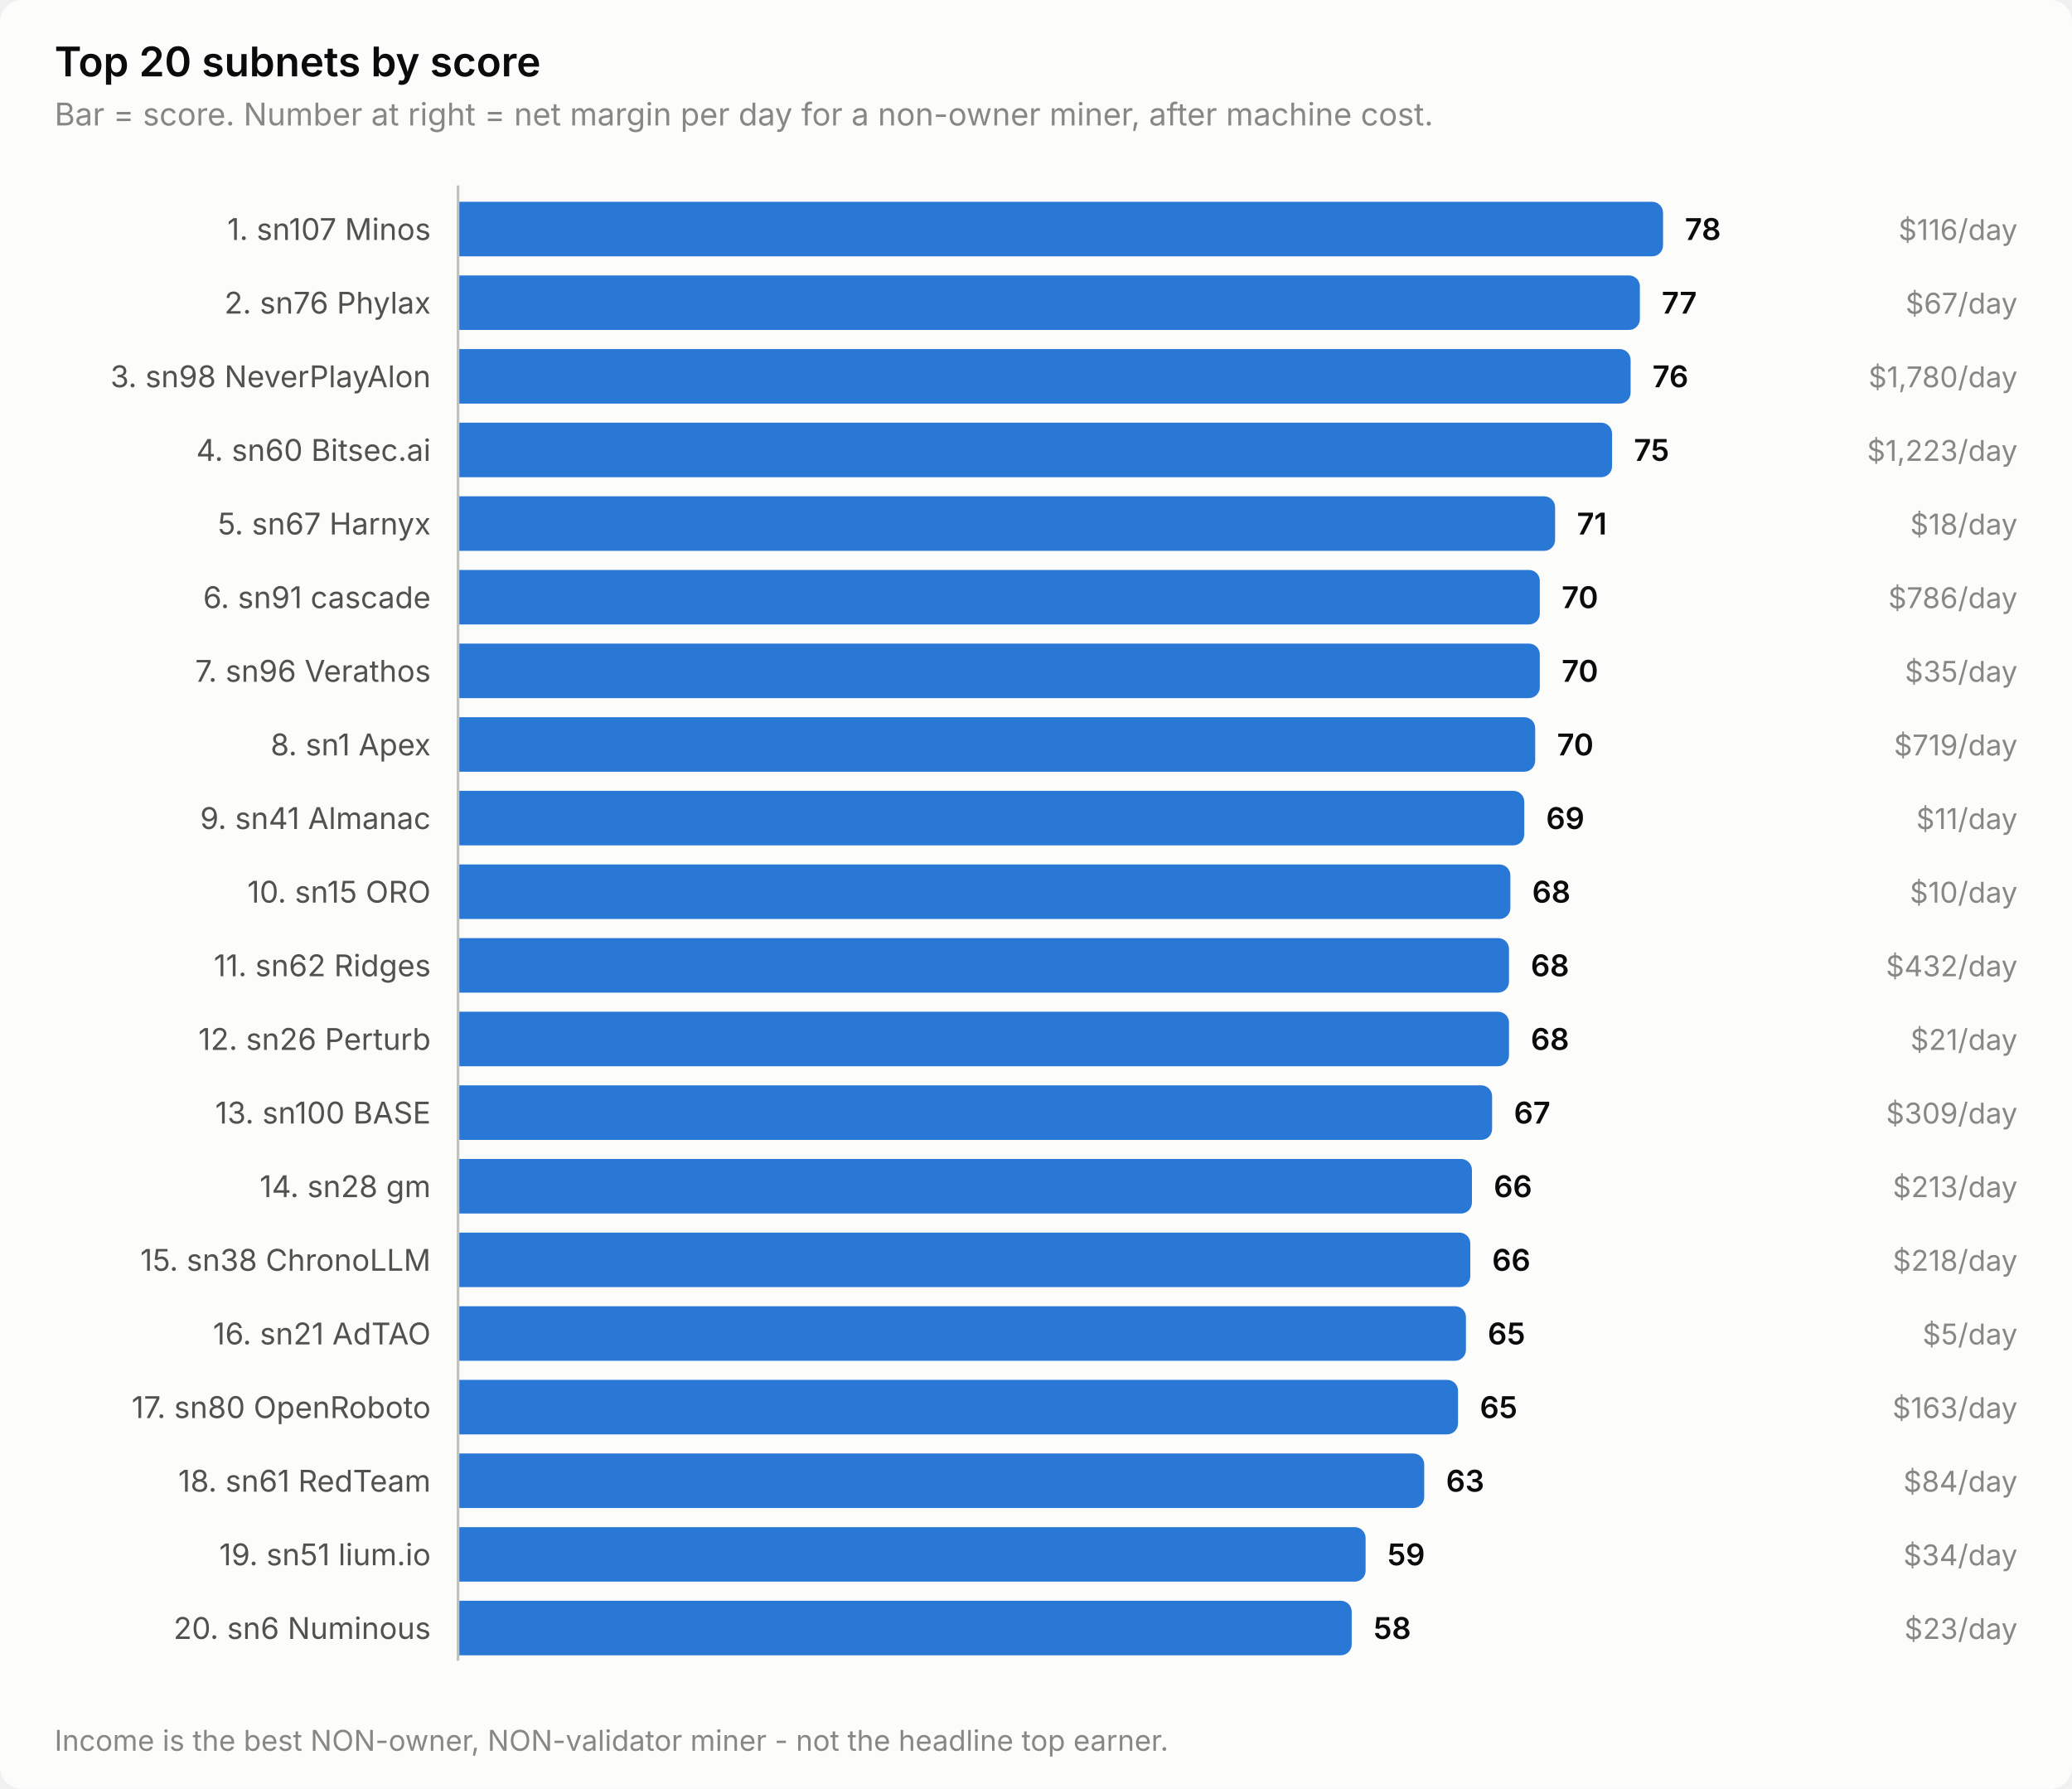
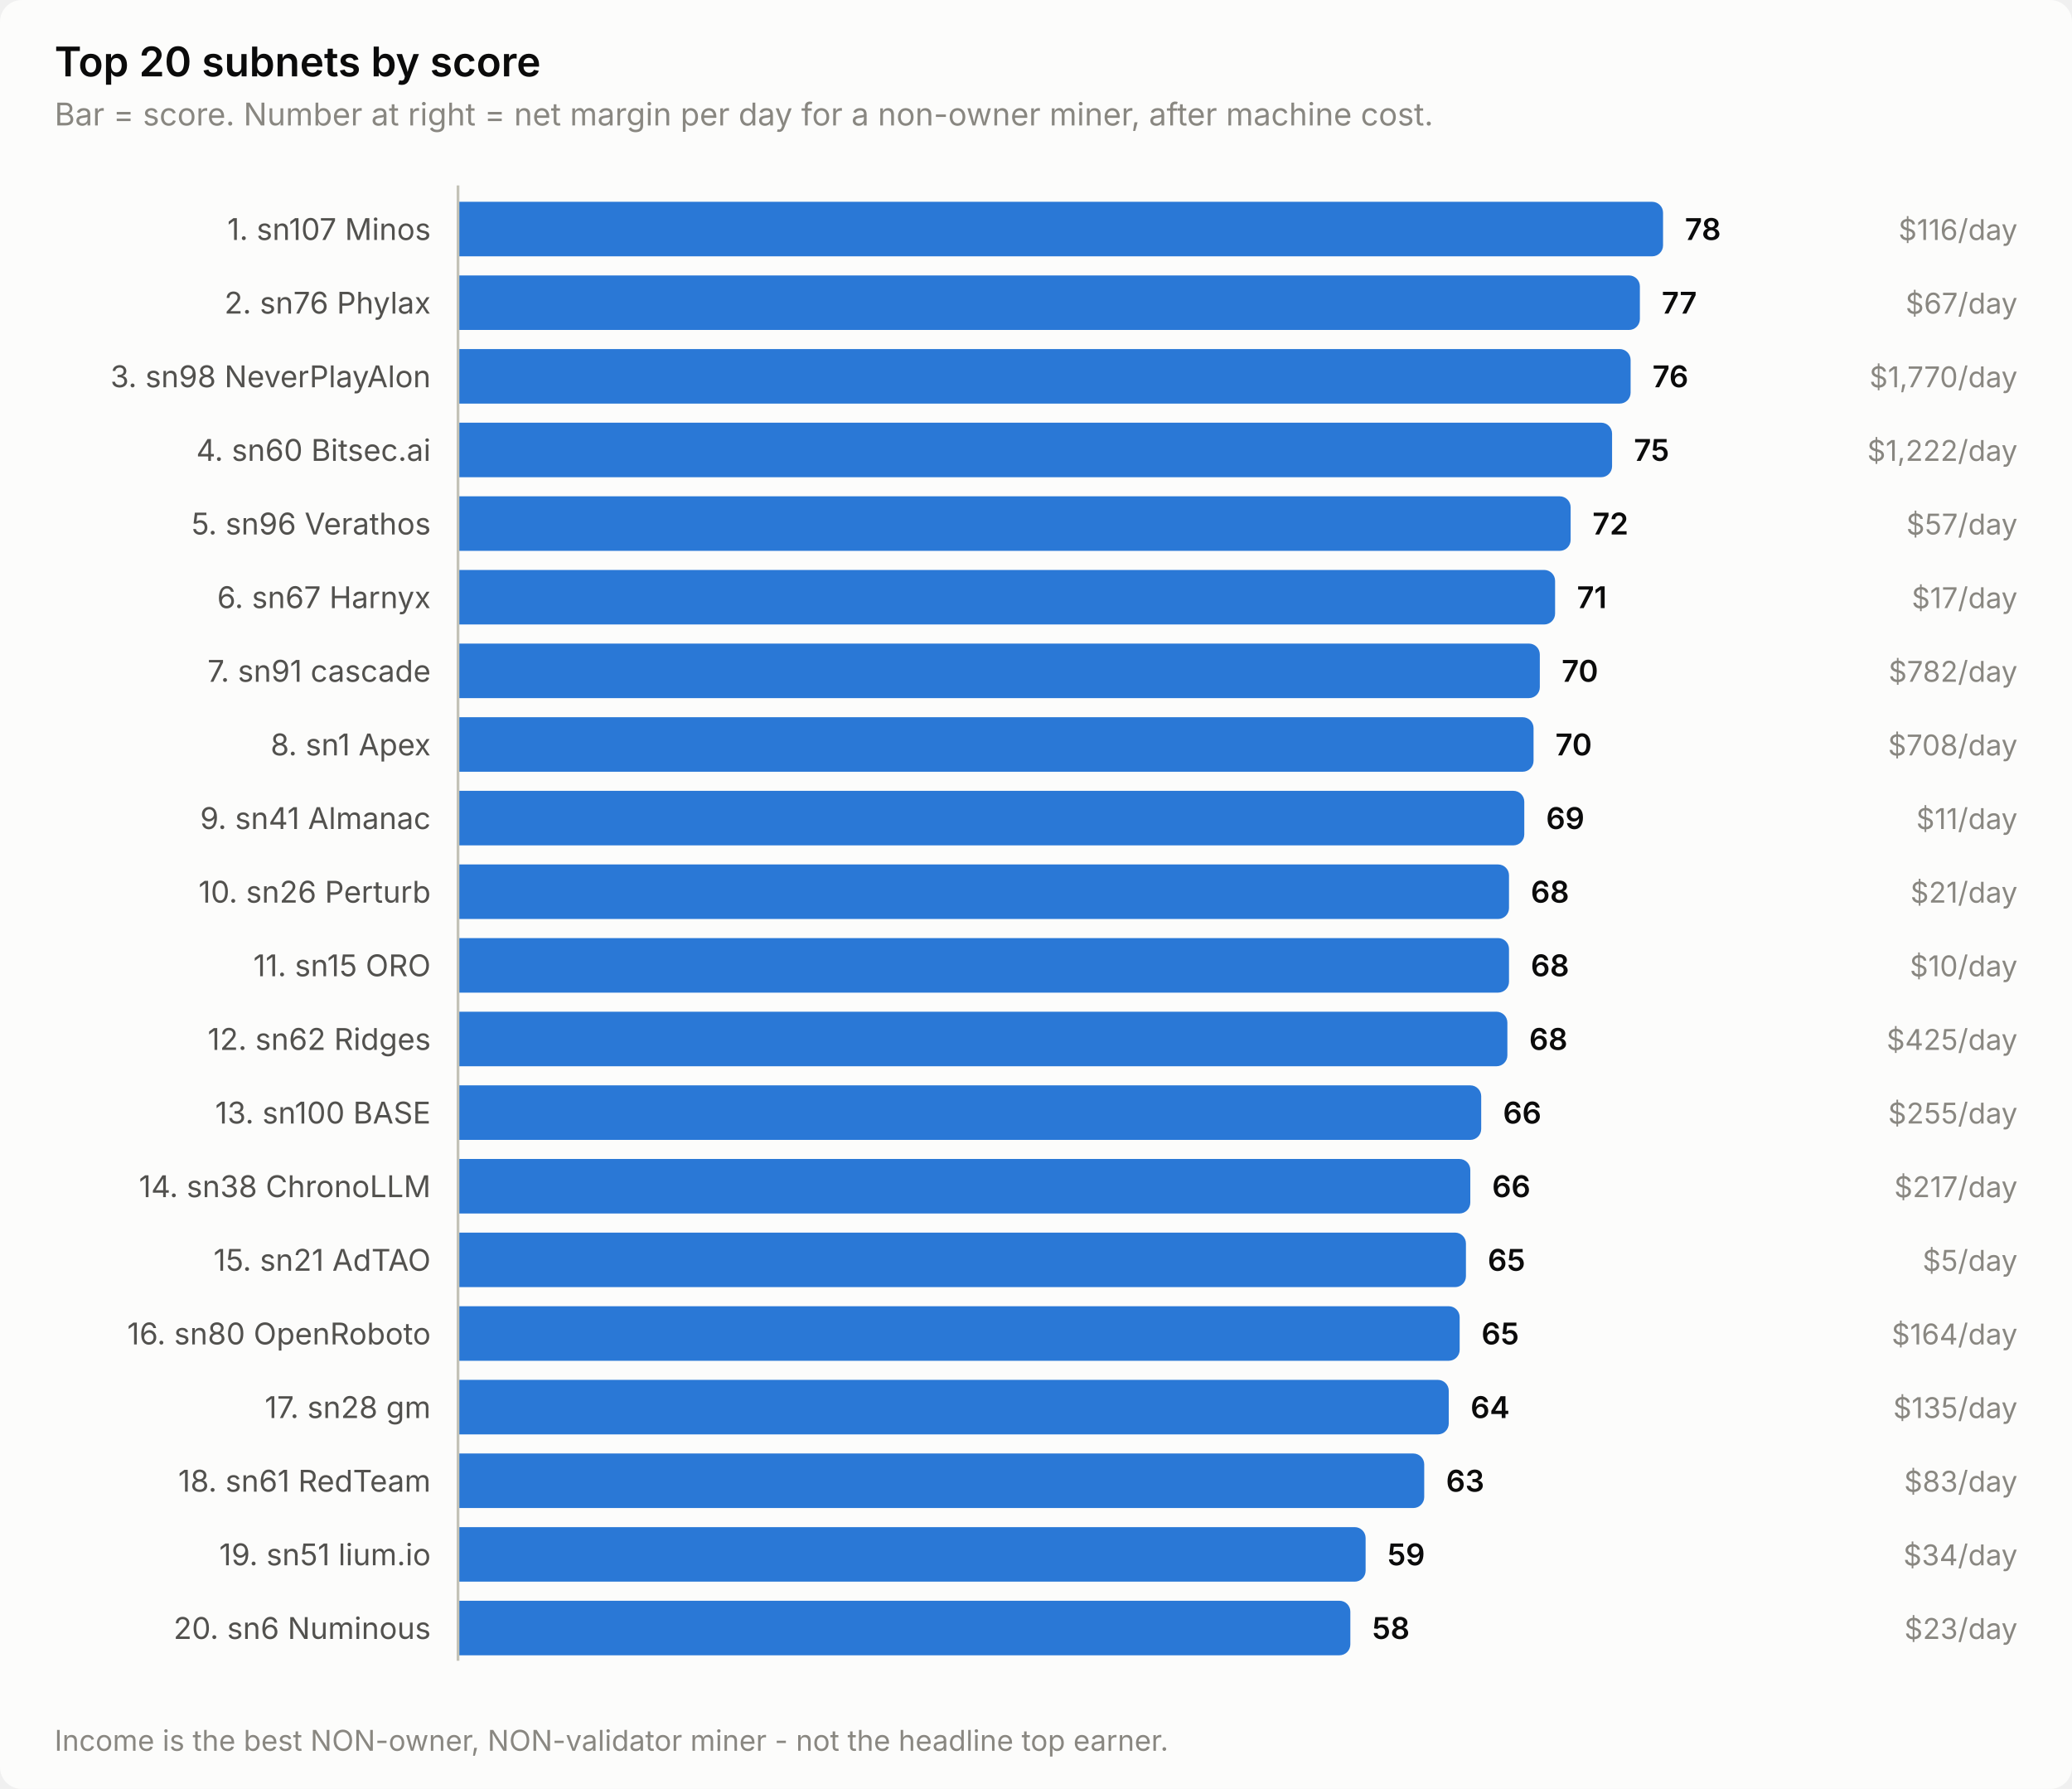
<svg xmlns="http://www.w3.org/2000/svg" width="760" height="656" viewBox="0 0 760 656" role="img" aria-label="Top 20 subnets by score">
  <style>
    text { font-family: system-ui, -apple-system, 'Segoe UI', sans-serif; }
    .t-title { font-size: 15px; font-weight: 600; }
    .t-sub { font-size: 11.5px; }
    .t-lab { font-size: 11px; }
    .t-val { font-size: 11px; font-weight: 600; font-variant-numeric: tabular-nums; }
    .t-tick { font-size: 10.5px; font-variant-numeric: tabular-nums; }

    .surface { fill: #fcfcfb; }
    .ink { fill: #0b0b0b; }
    .ink2 { fill: #52514e; }
    .muted { fill: #898781; }
    .grid { stroke: #e1e0d9; }
    .axis { stroke: #c3c2b7; }
    .accent { fill: #2a78d6; }
    .critical { fill: #d03b3b; }
    .deemph { fill: #d8d7d0; }

    @media (prefers-color-scheme: dark) {
      .surface { fill: #1a1a19; }
      .ink { fill: #ffffff; }
      .ink2 { fill: #c3c2b7; }
      .muted { fill: #898781; }
      .grid { stroke: #2c2c2a; }
      .axis { stroke: #383835; }
      .accent { fill: #3987e5; }
      .deemph { fill: #3a3a37; }
    }
</style>
  <rect class="surface" width="760" height="656" rx="8" />
  <text class="ink t-title" x="20" y="28">Top 20 subnets by score</text>
  <text class="muted t-sub" x="20" y="46">Bar = score. Number at right = net margin per day for a non-owner miner, after machine cost.</text>
  <text class="ink2 t-lab" x="158" y="88" text-anchor="end">1. sn107 Minos</text>
  <path class="accent" d="M168.0,74.0 H606.0 a4.0,4.0 0 0 1 4.0,4.0 V90.0 a4.0,4.0 0 0 1 -4.0,4.0 H168.0 Z" />
  <text class="ink t-val" x="618.0" y="88">78</text>
  <text class="muted t-tick" x="740" y="88" text-anchor="end">$116/day</text>
  <text class="ink2 t-lab" x="158" y="115" text-anchor="end">2. sn76 Phylax</text>
  <path class="accent" d="M168.0,101.0 H597.5 a4.0,4.0 0 0 1 4.0,4.0 V117.0 a4.0,4.0 0 0 1 -4.0,4.0 H168.0 Z" />
  <text class="ink t-val" x="609.5" y="115">77</text>
  <text class="muted t-tick" x="740" y="115" text-anchor="end">$67/day</text>
  <text class="ink2 t-lab" x="158" y="142" text-anchor="end">3. sn98 NeverPlayAlon</text>
  <path class="accent" d="M168.0,128.0 H594.1 a4.0,4.0 0 0 1 4.0,4.0 V144.0 a4.0,4.0 0 0 1 -4.0,4.0 H168.0 Z" />
  <text class="ink t-val" x="606.1" y="142">76</text>
-   <text class="muted t-tick" x="740" y="142" text-anchor="end">$1,780/day</text>
+   <text class="muted t-tick" x="740" y="142" text-anchor="end">$1,770/day</text>
  <text class="ink2 t-lab" x="158" y="169" text-anchor="end">4. sn60 Bitsec.ai</text>
  <path class="accent" d="M168.0,155.0 H587.3 a4.0,4.0 0 0 1 4.0,4.0 V171.0 a4.0,4.0 0 0 1 -4.0,4.0 H168.0 Z" />
  <text class="ink t-val" x="599.3" y="169">75</text>
-   <text class="muted t-tick" x="740" y="169" text-anchor="end">$1,223/day</text>
-   <text class="ink2 t-lab" x="158" y="196" text-anchor="end">5. sn67 Harnyx</text>
-   <path class="accent" d="M168.0,182.0 H566.4 a4.0,4.0 0 0 1 4.0,4.0 V198.0 a4.0,4.0 0 0 1 -4.0,4.0 H168.0 Z" />
-   <text class="ink t-val" x="578.4" y="196">71</text>
-   <text class="muted t-tick" x="740" y="196" text-anchor="end">$18/day</text>
-   <text class="ink2 t-lab" x="158" y="223" text-anchor="end">6. sn91 cascade</text>
-   <path class="accent" d="M168.0,209.0 H560.8 a4.0,4.0 0 0 1 4.0,4.0 V225.0 a4.0,4.0 0 0 1 -4.0,4.0 H168.0 Z" />
-   <text class="ink t-val" x="572.8" y="223">70</text>
-   <text class="muted t-tick" x="740" y="223" text-anchor="end">$786/day</text>
-   <text class="ink2 t-lab" x="158" y="250" text-anchor="end">7. sn96 Verathos</text>
+   <text class="muted t-tick" x="740" y="169" text-anchor="end">$1,222/day</text>
+   <text class="ink2 t-lab" x="158" y="196" text-anchor="end">5. sn96 Verathos</text>
+   <path class="accent" d="M168.0,182.0 H572.1 a4.0,4.0 0 0 1 4.0,4.0 V198.0 a4.0,4.0 0 0 1 -4.0,4.0 H168.0 Z" />
+   <text class="ink t-val" x="584.1" y="196">72</text>
+   <text class="muted t-tick" x="740" y="196" text-anchor="end">$57/day</text>
+   <text class="ink2 t-lab" x="158" y="223" text-anchor="end">6. sn67 Harnyx</text>
+   <path class="accent" d="M168.0,209.0 H566.4 a4.0,4.0 0 0 1 4.0,4.0 V225.0 a4.0,4.0 0 0 1 -4.0,4.0 H168.0 Z" />
+   <text class="ink t-val" x="578.4" y="223">71</text>
+   <text class="muted t-tick" x="740" y="223" text-anchor="end">$17/day</text>
+   <text class="ink2 t-lab" x="158" y="250" text-anchor="end">7. sn91 cascade</text>
  <path class="accent" d="M168.0,236.0 H560.8 a4.0,4.0 0 0 1 4.0,4.0 V252.0 a4.0,4.0 0 0 1 -4.0,4.0 H168.0 Z" />
  <text class="ink t-val" x="572.8" y="250">70</text>
-   <text class="muted t-tick" x="740" y="250" text-anchor="end">$35/day</text>
+   <text class="muted t-tick" x="740" y="250" text-anchor="end">$782/day</text>
  <text class="ink2 t-lab" x="158" y="277" text-anchor="end">8. sn1 Apex</text>
-   <path class="accent" d="M168.0,263.0 H559.1 a4.0,4.0 0 0 1 4.0,4.0 V279.0 a4.0,4.0 0 0 1 -4.0,4.0 H168.0 Z" />
-   <text class="ink t-val" x="571.1" y="277">70</text>
-   <text class="muted t-tick" x="740" y="277" text-anchor="end">$719/day</text>
+   <path class="accent" d="M168.0,263.0 H558.5 a4.0,4.0 0 0 1 4.0,4.0 V279.0 a4.0,4.0 0 0 1 -4.0,4.0 H168.0 Z" />
+   <text class="ink t-val" x="570.5" y="277">70</text>
+   <text class="muted t-tick" x="740" y="277" text-anchor="end">$708/day</text>
  <text class="ink2 t-lab" x="158" y="304" text-anchor="end">9. sn41 Almanac</text>
  <path class="accent" d="M168.0,290.0 H555.1 a4.0,4.0 0 0 1 4.0,4.0 V306.0 a4.0,4.0 0 0 1 -4.0,4.0 H168.0 Z" />
  <text class="ink t-val" x="567.1" y="304">69</text>
  <text class="muted t-tick" x="740" y="304" text-anchor="end">$11/day</text>
-   <text class="ink2 t-lab" x="158" y="331" text-anchor="end">10. sn15 ORO</text>
-   <path class="accent" d="M168.0,317.0 H550.0 a4.0,4.0 0 0 1 4.0,4.0 V333.0 a4.0,4.0 0 0 1 -4.0,4.0 H168.0 Z" />
-   <text class="ink t-val" x="562.0" y="331">68</text>
-   <text class="muted t-tick" x="740" y="331" text-anchor="end">$10/day</text>
-   <text class="ink2 t-lab" x="158" y="358" text-anchor="end">11. sn62 Ridges</text>
+   <text class="ink2 t-lab" x="158" y="331" text-anchor="end">10. sn26 Perturb</text>
+   <path class="accent" d="M168.0,317.0 H549.5 a4.0,4.0 0 0 1 4.0,4.0 V333.0 a4.0,4.0 0 0 1 -4.0,4.0 H168.0 Z" />
+   <text class="ink t-val" x="561.5" y="331">68</text>
+   <text class="muted t-tick" x="740" y="331" text-anchor="end">$21/day</text>
+   <text class="ink2 t-lab" x="158" y="358" text-anchor="end">11. sn15 ORO</text>
  <path class="accent" d="M168.0,344.0 H549.5 a4.0,4.0 0 0 1 4.0,4.0 V360.0 a4.0,4.0 0 0 1 -4.0,4.0 H168.0 Z" />
  <text class="ink t-val" x="561.5" y="358">68</text>
-   <text class="muted t-tick" x="740" y="358" text-anchor="end">$432/day</text>
-   <text class="ink2 t-lab" x="158" y="385" text-anchor="end">12. sn26 Perturb</text>
-   <path class="accent" d="M168.0,371.0 H549.5 a4.0,4.0 0 0 1 4.0,4.0 V387.0 a4.0,4.0 0 0 1 -4.0,4.0 H168.0 Z" />
-   <text class="ink t-val" x="561.5" y="385">68</text>
-   <text class="muted t-tick" x="740" y="385" text-anchor="end">$21/day</text>
+   <text class="muted t-tick" x="740" y="358" text-anchor="end">$10/day</text>
+   <text class="ink2 t-lab" x="158" y="385" text-anchor="end">12. sn62 Ridges</text>
+   <path class="accent" d="M168.0,371.0 H548.9 a4.0,4.0 0 0 1 4.0,4.0 V387.0 a4.0,4.0 0 0 1 -4.0,4.0 H168.0 Z" />
+   <text class="ink t-val" x="560.9" y="385">68</text>
+   <text class="muted t-tick" x="740" y="385" text-anchor="end">$425/day</text>
  <text class="ink2 t-lab" x="158" y="412" text-anchor="end">13. sn100 BASE</text>
-   <path class="accent" d="M168.0,398.0 H543.3 a4.0,4.0 0 0 1 4.0,4.0 V414.0 a4.0,4.0 0 0 1 -4.0,4.0 H168.0 Z" />
-   <text class="ink t-val" x="555.3" y="412">67</text>
-   <text class="muted t-tick" x="740" y="412" text-anchor="end">$309/day</text>
-   <text class="ink2 t-lab" x="158" y="439" text-anchor="end">14. sn28 gm</text>
-   <path class="accent" d="M168.0,425.0 H535.9 a4.0,4.0 0 0 1 4.0,4.0 V441.0 a4.0,4.0 0 0 1 -4.0,4.0 H168.0 Z" />
-   <text class="ink t-val" x="547.9" y="439">66</text>
-   <text class="muted t-tick" x="740" y="439" text-anchor="end">$213/day</text>
-   <text class="ink2 t-lab" x="158" y="466" text-anchor="end">15. sn38 ChronoLLM</text>
-   <path class="accent" d="M168.0,452.0 H535.3 a4.0,4.0 0 0 1 4.0,4.0 V468.0 a4.0,4.0 0 0 1 -4.0,4.0 H168.0 Z" />
-   <text class="ink t-val" x="547.3" y="466">66</text>
-   <text class="muted t-tick" x="740" y="466" text-anchor="end">$218/day</text>
-   <text class="ink2 t-lab" x="158" y="493" text-anchor="end">16. sn21 AdTAO</text>
-   <path class="accent" d="M168.0,479.0 H533.7 a4.0,4.0 0 0 1 4.0,4.0 V495.0 a4.0,4.0 0 0 1 -4.0,4.0 H168.0 Z" />
-   <text class="ink t-val" x="545.7" y="493">65</text>
-   <text class="muted t-tick" x="740" y="493" text-anchor="end">$5/day</text>
-   <text class="ink2 t-lab" x="158" y="520" text-anchor="end">17. sn80 OpenRoboto</text>
-   <path class="accent" d="M168.0,506.0 H530.8 a4.0,4.0 0 0 1 4.0,4.0 V522.0 a4.0,4.0 0 0 1 -4.0,4.0 H168.0 Z" />
-   <text class="ink t-val" x="542.8" y="520">65</text>
-   <text class="muted t-tick" x="740" y="520" text-anchor="end">$163/day</text>
+   <path class="accent" d="M168.0,398.0 H539.3 a4.0,4.0 0 0 1 4.0,4.0 V414.0 a4.0,4.0 0 0 1 -4.0,4.0 H168.0 Z" />
+   <text class="ink t-val" x="551.3" y="412">66</text>
+   <text class="muted t-tick" x="740" y="412" text-anchor="end">$255/day</text>
+   <text class="ink2 t-lab" x="158" y="439" text-anchor="end">14. sn38 ChronoLLM</text>
+   <path class="accent" d="M168.0,425.0 H535.3 a4.0,4.0 0 0 1 4.0,4.0 V441.0 a4.0,4.0 0 0 1 -4.0,4.0 H168.0 Z" />
+   <text class="ink t-val" x="547.3" y="439">66</text>
+   <text class="muted t-tick" x="740" y="439" text-anchor="end">$217/day</text>
+   <text class="ink2 t-lab" x="158" y="466" text-anchor="end">15. sn21 AdTAO</text>
+   <path class="accent" d="M168.0,452.0 H533.7 a4.0,4.0 0 0 1 4.0,4.0 V468.0 a4.0,4.0 0 0 1 -4.0,4.0 H168.0 Z" />
+   <text class="ink t-val" x="545.7" y="466">65</text>
+   <text class="muted t-tick" x="740" y="466" text-anchor="end">$5/day</text>
+   <text class="ink2 t-lab" x="158" y="493" text-anchor="end">16. sn80 OpenRoboto</text>
+   <path class="accent" d="M168.0,479.0 H531.4 a4.0,4.0 0 0 1 4.0,4.0 V495.0 a4.0,4.0 0 0 1 -4.0,4.0 H168.0 Z" />
+   <text class="ink t-val" x="543.4" y="493">65</text>
+   <text class="muted t-tick" x="740" y="493" text-anchor="end">$164/day</text>
+   <text class="ink2 t-lab" x="158" y="520" text-anchor="end">17. sn28 gm</text>
+   <path class="accent" d="M168.0,506.0 H527.4 a4.0,4.0 0 0 1 4.0,4.0 V522.0 a4.0,4.0 0 0 1 -4.0,4.0 H168.0 Z" />
+   <text class="ink t-val" x="539.4" y="520">64</text>
+   <text class="muted t-tick" x="740" y="520" text-anchor="end">$135/day</text>
  <text class="ink2 t-lab" x="158" y="547" text-anchor="end">18. sn61 RedTeam</text>
  <path class="accent" d="M168.0,533.0 H518.4 a4.0,4.0 0 0 1 4.0,4.0 V549.0 a4.0,4.0 0 0 1 -4.0,4.0 H168.0 Z" />
  <text class="ink t-val" x="530.4" y="547">63</text>
-   <text class="muted t-tick" x="740" y="547" text-anchor="end">$84/day</text>
+   <text class="muted t-tick" x="740" y="547" text-anchor="end">$83/day</text>
  <text class="ink2 t-lab" x="158" y="574" text-anchor="end">19. sn51 lium.io</text>
  <path class="accent" d="M168.0,560.0 H496.9 a4.0,4.0 0 0 1 4.0,4.0 V576.0 a4.0,4.0 0 0 1 -4.0,4.0 H168.0 Z" />
  <text class="ink t-val" x="508.9" y="574">59</text>
  <text class="muted t-tick" x="740" y="574" text-anchor="end">$34/day</text>
  <text class="ink2 t-lab" x="158" y="601" text-anchor="end">20. sn6 Numinous</text>
-   <path class="accent" d="M168.0,587.0 H491.8 a4.0,4.0 0 0 1 4.0,4.0 V603.0 a4.0,4.0 0 0 1 -4.0,4.0 H168.0 Z" />
-   <text class="ink t-val" x="503.8" y="601">58</text>
+   <path class="accent" d="M168.0,587.0 H491.3 a4.0,4.0 0 0 1 4.0,4.0 V603.0 a4.0,4.0 0 0 1 -4.0,4.0 H168.0 Z" />
+   <text class="ink t-val" x="503.3" y="601">58</text>
  <text class="muted t-tick" x="740" y="601" text-anchor="end">$23/day</text>
  <line class="axis" x1="168" y1="68" x2="168" y2="609" stroke-width="1" />
  <text class="muted t-tick" x="20" y="642">Income is the best NON-owner, NON-validator miner - not the headline top earner.</text>
</svg>
